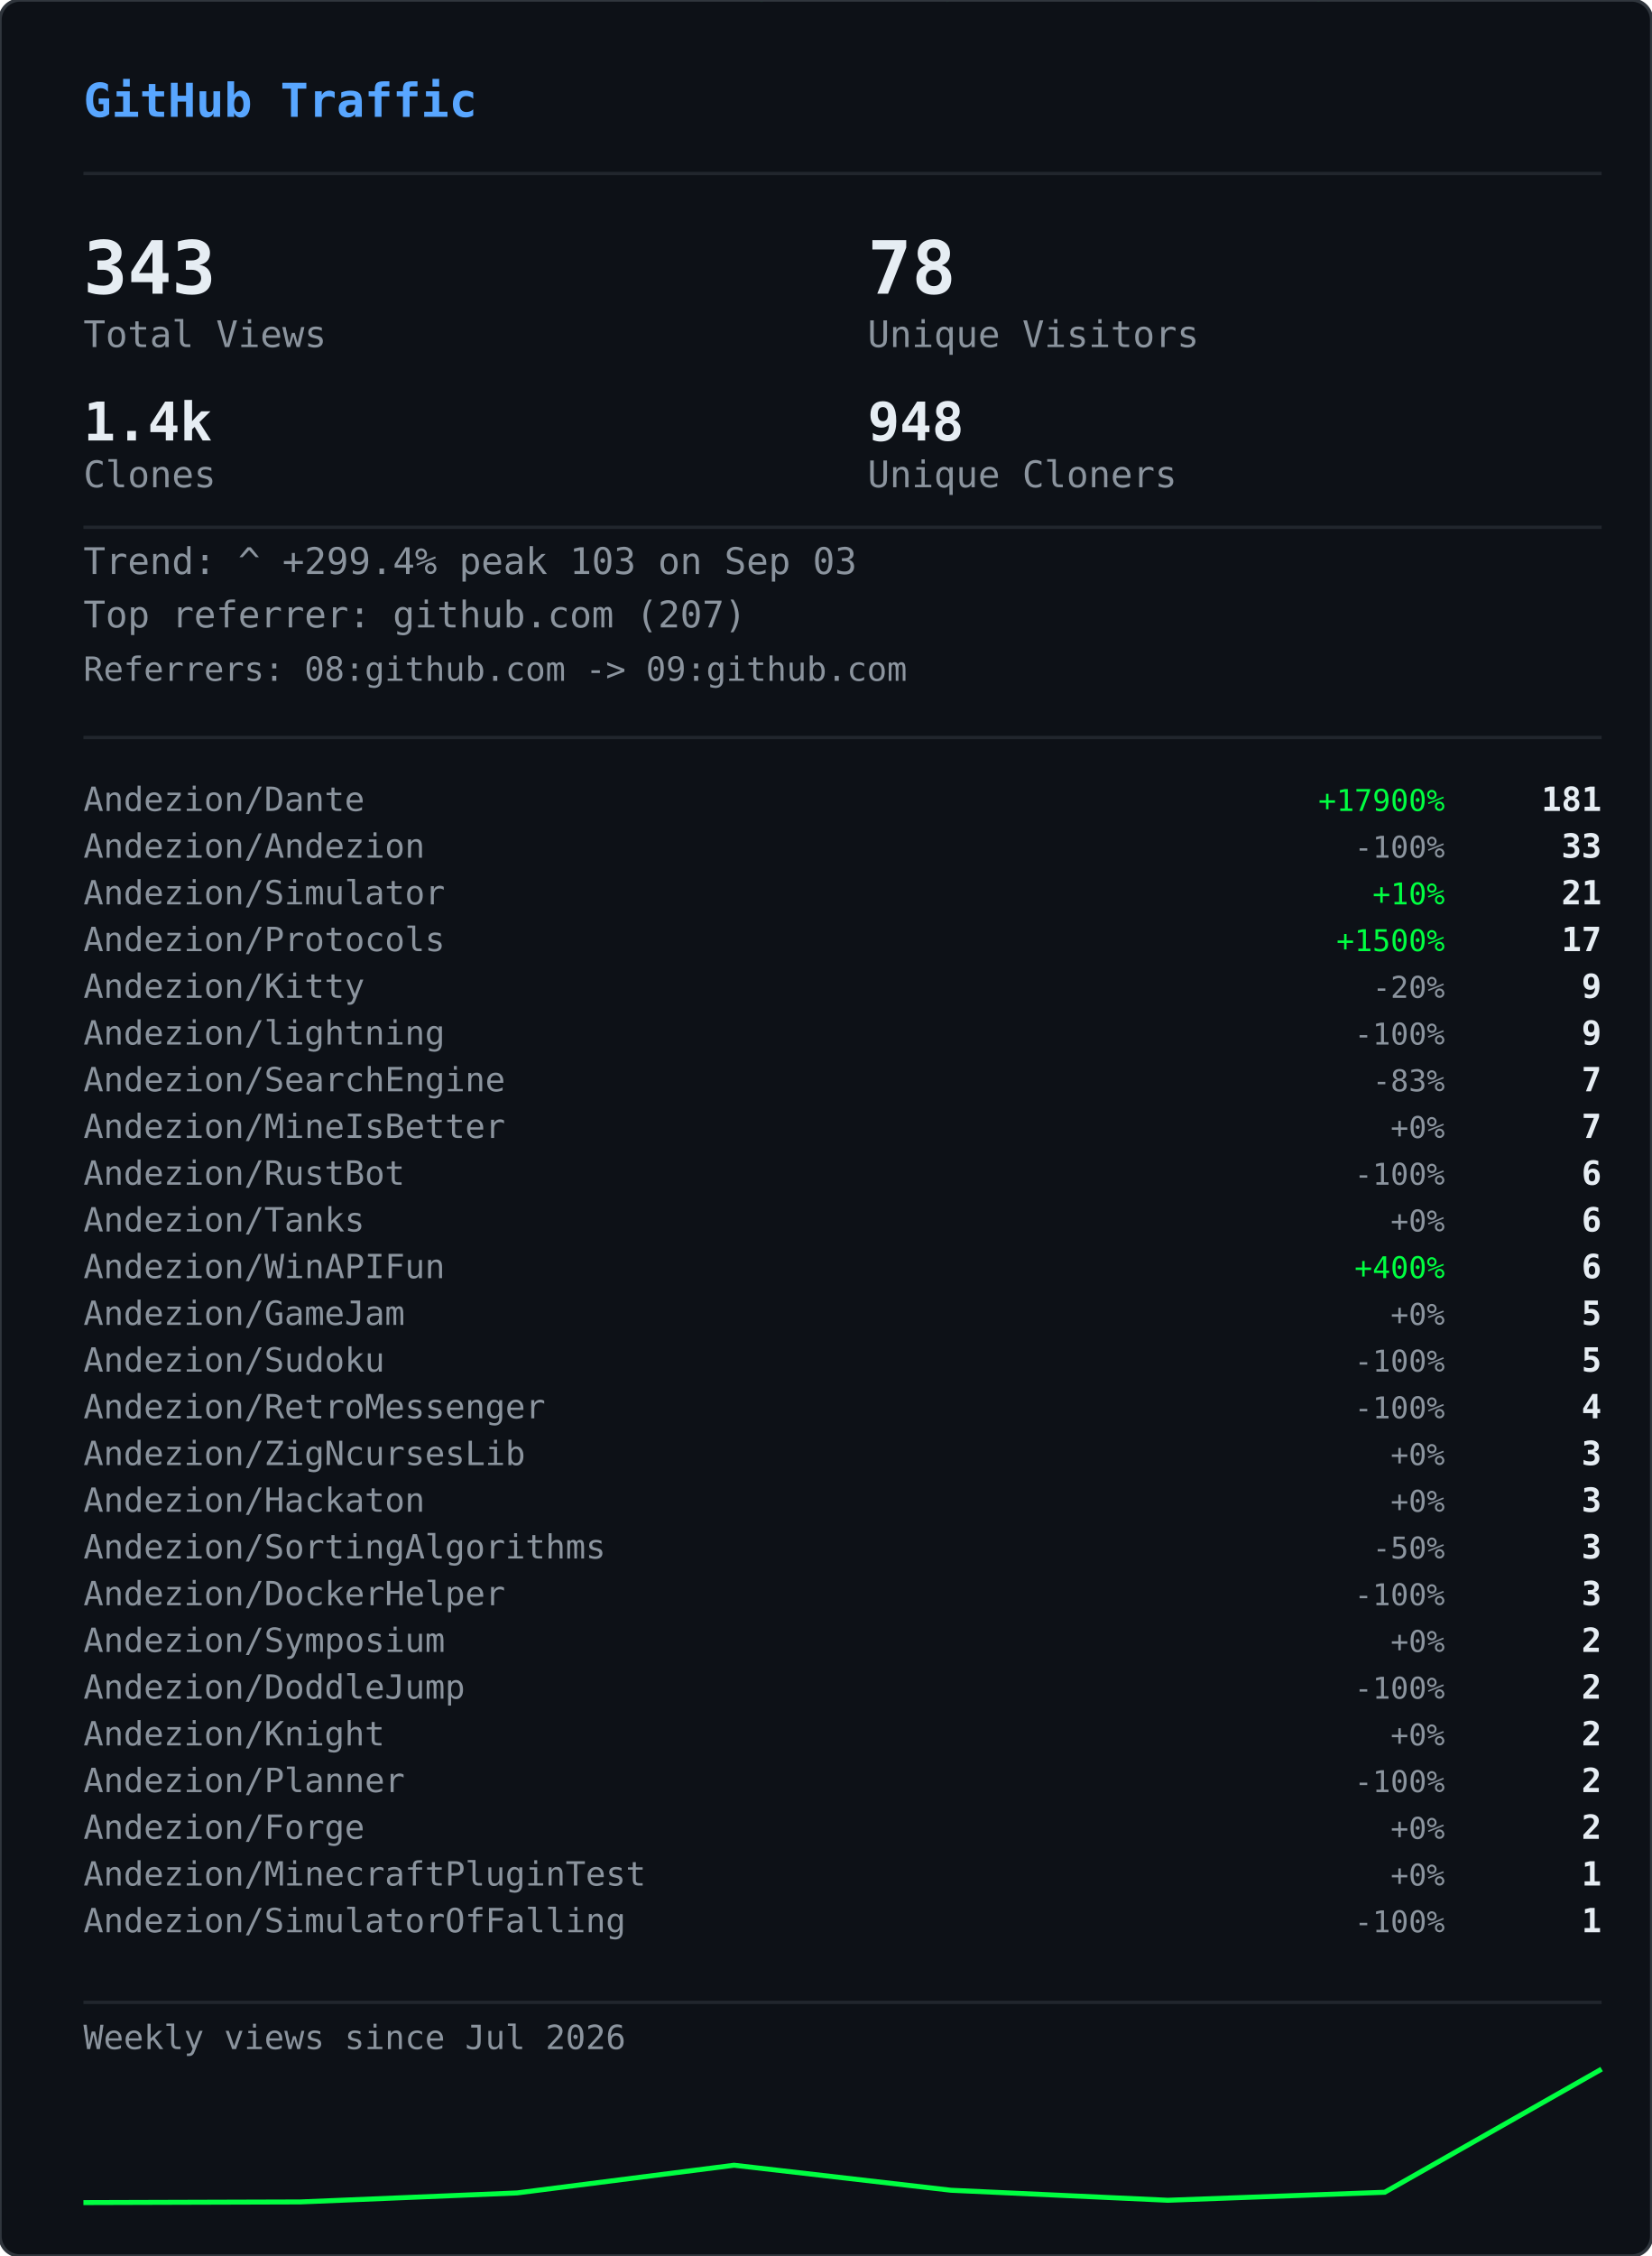
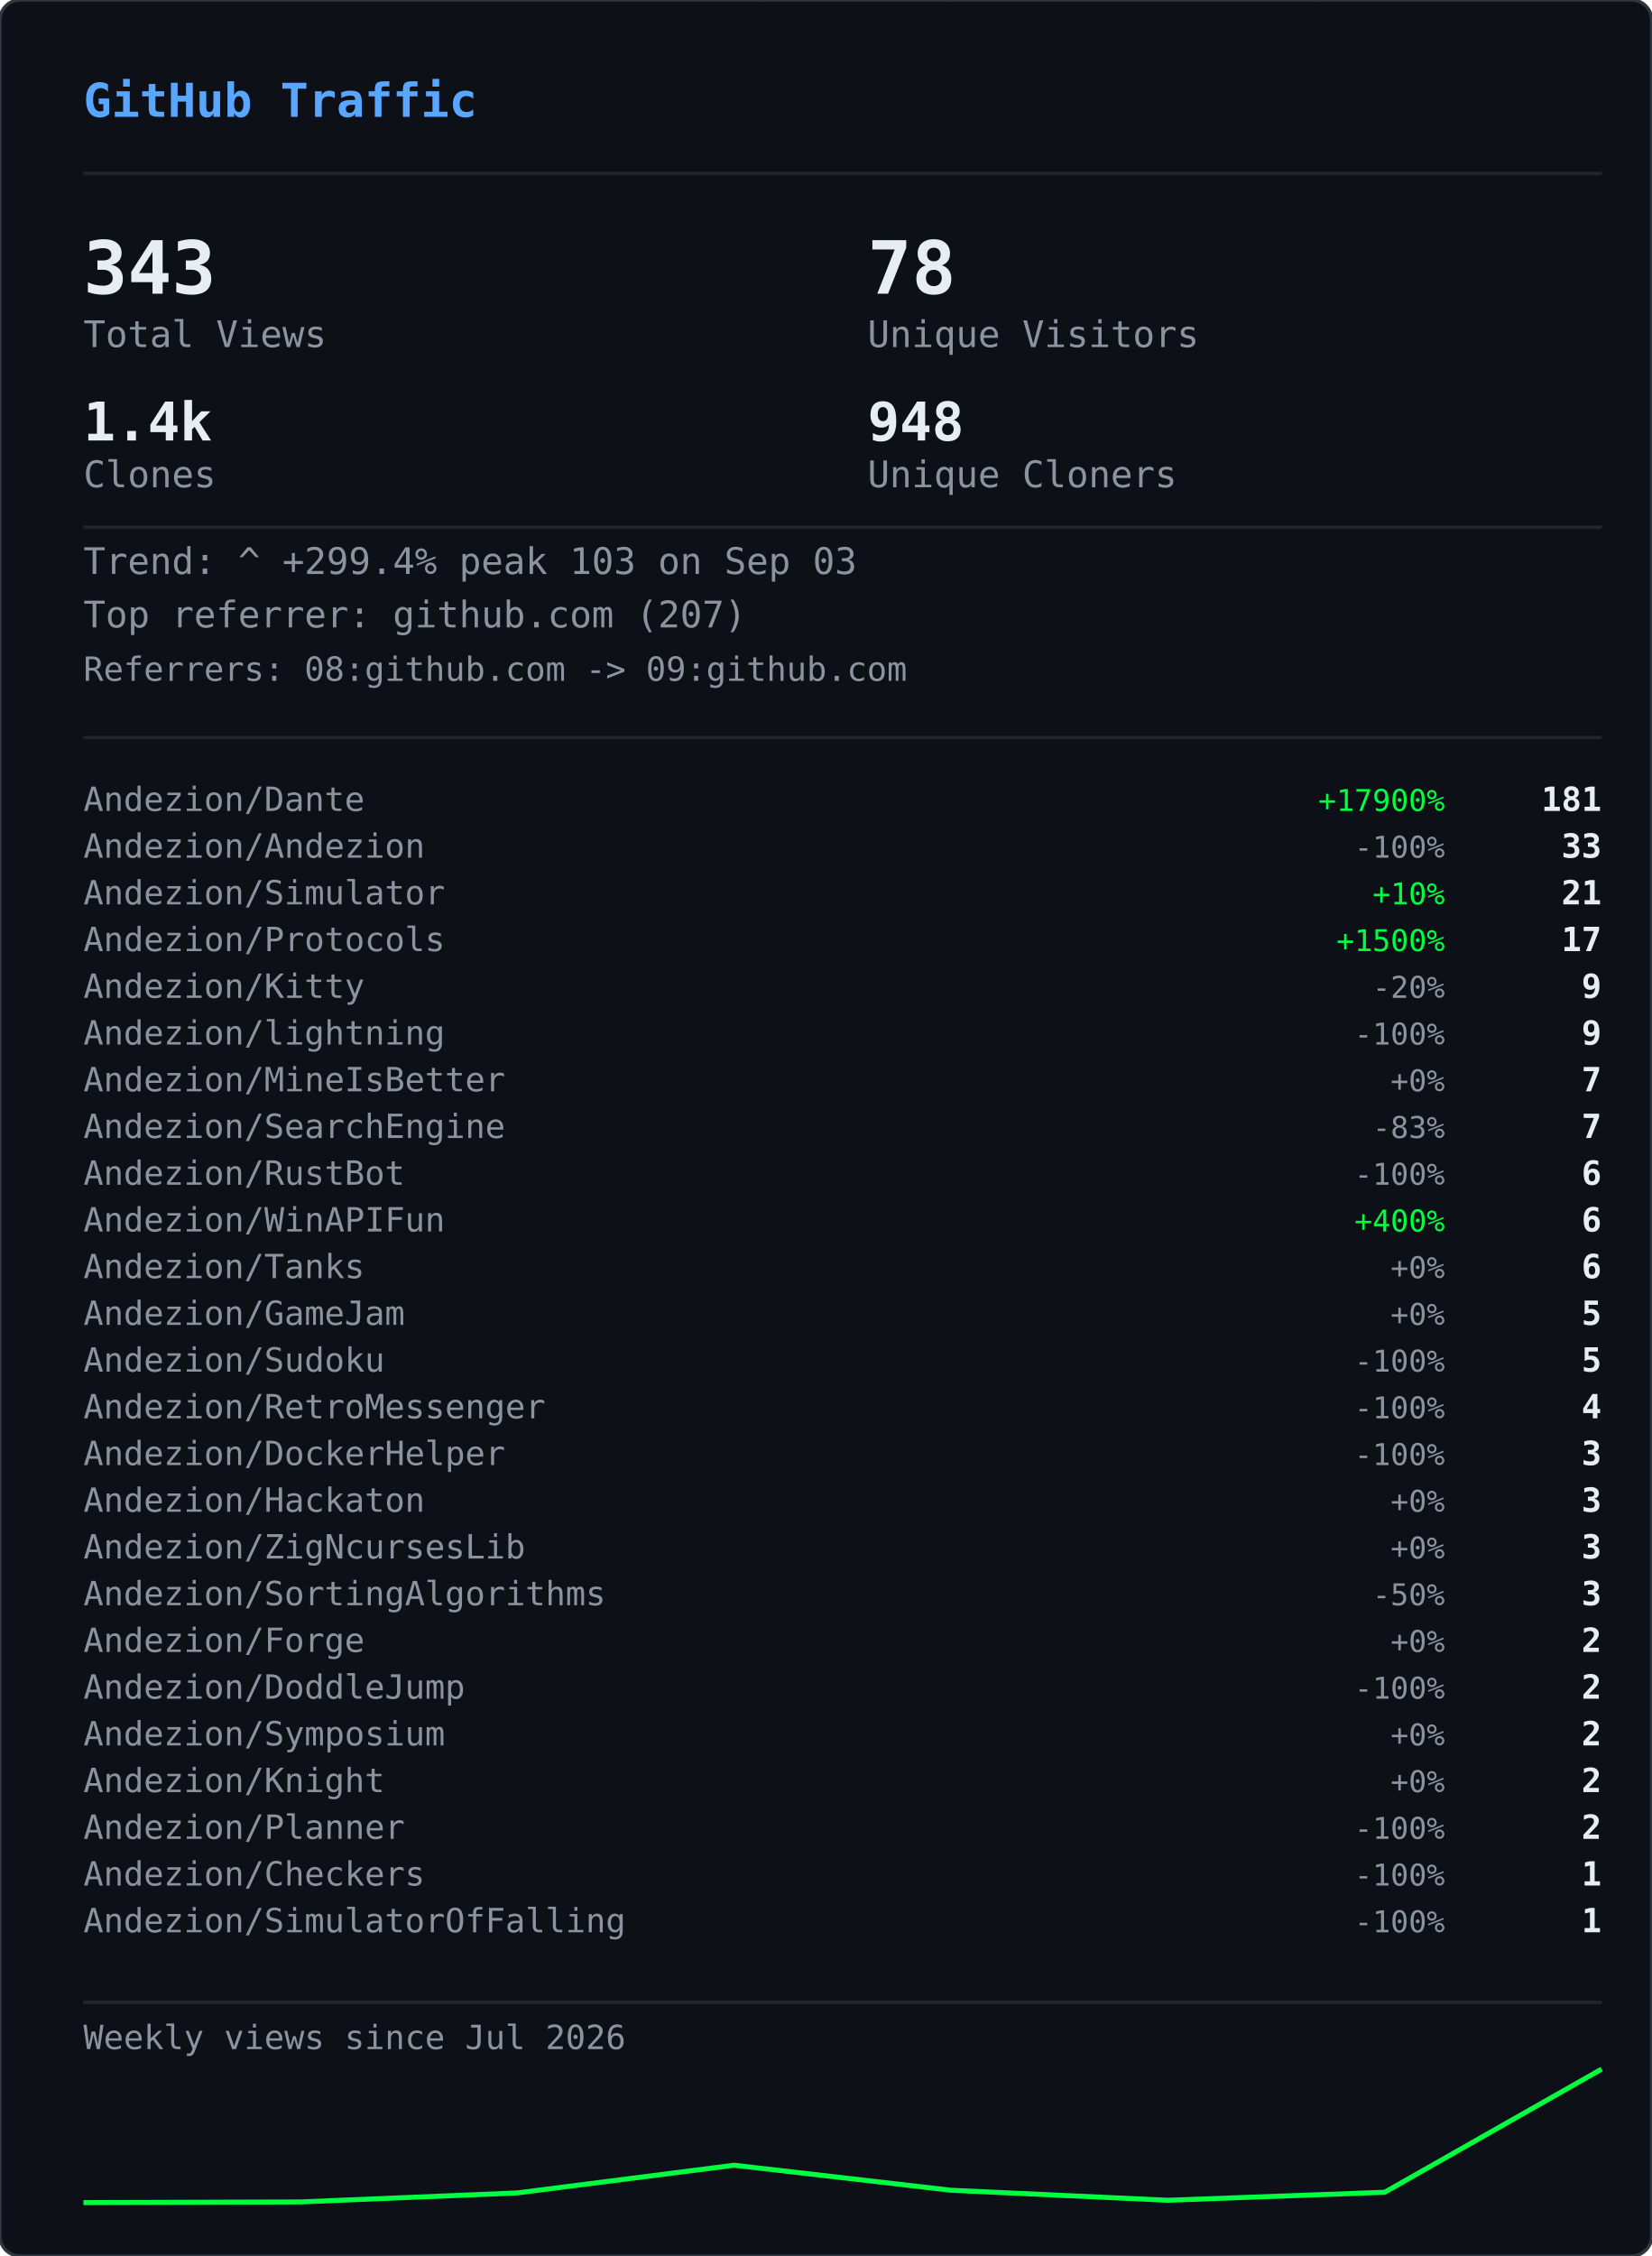
<svg xmlns="http://www.w3.org/2000/svg" width="495" height="676" viewBox="0 0 495 676">
  <defs>
    <clipPath id="gvs-clip">
      <rect width="495" height="676" rx="6" />
    </clipPath>
  </defs>
  <rect width="495" height="676" rx="6" fill="#0d1117" />
  <g clip-path="url(#gvs-clip)">
    <g opacity="0.22">
      <style>@keyframes gvs0{from{transform:translateY(-88px)}to{transform:translateY(690px)}}@keyframes gvs1{from{transform:translateY(-46px)}to{transform:translateY(690px)}}@keyframes gvs2{from{transform:translateY(-46px)}to{transform:translateY(690px)}}@keyframes gvs3{from{transform:translateY(-46px)}to{transform:translateY(690px)}}@keyframes gvs4{from{transform:translateY(-46px)}to{transform:translateY(690px)}}@keyframes gvs5{from{transform:translateY(-46px)}to{transform:translateY(690px)}}@keyframes gvs6{from{transform:translateY(-46px)}to{transform:translateY(690px)}}@keyframes gvs7{from{transform:translateY(-46px)}to{transform:translateY(690px)}}@keyframes gvs8{from{transform:translateY(-46px)}to{transform:translateY(690px)}}@keyframes gvs9{from{transform:translateY(-46px)}to{transform:translateY(690px)}}@keyframes gvs10{from{transform:translateY(-46px)}to{transform:translateY(690px)}}@keyframes gvs11{from{transform:translateY(-46px)}to{transform:translateY(690px)}}@keyframes gvs12{from{transform:translateY(-46px)}to{transform:translateY(690px)}}@keyframes gvs13{from{transform:translateY(-46px)}to{transform:translateY(690px)}}@keyframes gvs14{from{transform:translateY(-46px)}to{transform:translateY(690px)}}@keyframes gvs15{from{transform:translateY(-46px)}to{transform:translateY(690px)}}@keyframes gvs16{from{transform:translateY(-46px)}to{transform:translateY(690px)}}@keyframes gvs17{from{transform:translateY(-46px)}to{transform:translateY(690px)}}@keyframes gvs18{from{transform:translateY(-46px)}to{transform:translateY(690px)}}@keyframes gvs19{from{transform:translateY(-46px)}to{transform:translateY(690px)}}@keyframes gvs20{from{transform:translateY(-46px)}to{transform:translateY(690px)}}@keyframes gvs21{from{transform:translateY(-46px)}to{transform:translateY(690px)}}@keyframes gvs22{from{transform:translateY(-46px)}to{transform:translateY(690px)}}@keyframes gvs23{from{transform:translateY(-46px)}to{transform:translateY(690px)}}@keyframes gvs24{from{transform:translateY(-46px)}to{transform:translateY(690px)}}@keyframes gvs25{from{transform:translateY(-46px)}to{transform:translateY(690px)}}@keyframes gvs26{from{transform:translateY(-46px)}to{transform:translateY(690px)}}@keyframes gvs27{from{transform:translateY(-46px)}to{transform:translateY(690px)}}@keyframes gvs28{from{transform:translateY(-46px)}to{transform:translateY(690px)}}@keyframes gvs29{from{transform:translateY(-46px)}to{transform:translateY(690px)}}@keyframes gvs30{from{transform:translateY(-46px)}to{transform:translateY(690px)}}@keyframes gvs31{from{transform:translateY(-46px)}to{transform:translateY(690px)}}@keyframes gvs32{from{transform:translateY(-46px)}to{transform:translateY(690px)}}@keyframes gvs33{from{transform:translateY(-46px)}to{transform:translateY(690px)}}@keyframes gvs34{from{transform:translateY(-46px)}to{transform:translateY(690px)}}@keyframes gvs35{from{transform:translateY(-46px)}to{transform:translateY(690px)}}@keyframes gvs36{from{transform:translateY(-46px)}to{transform:translateY(690px)}}@keyframes gvs37{from{transform:translateY(-46px)}to{transform:translateY(690px)}}</style>
      <g style="animation:gvs0 1.67s linear infinite;animation-delay:-0.05s">
        <text x="137" y="0" font-family="monospace" font-size="12" fill="#00ff41">0</text>
        <text x="137" y="-14" font-family="monospace" font-size="12" fill="#00ff41" opacity="0.86">ﾂ</text>
        <text x="137" y="-28" font-family="monospace" font-size="12" fill="#00ff41" opacity="0.71">ｯ</text>
        <text x="137" y="-42" font-family="monospace" font-size="12" fill="#00ff41" opacity="0.57">ﾊ</text>
        <text x="137" y="-56" font-family="monospace" font-size="12" fill="#00ff41" opacity="0.43">ﾃ</text>
        <text x="137" y="-70" font-family="monospace" font-size="12" fill="#00ff41" opacity="0.29">ﾕ</text>
        <text x="137" y="-84" font-family="monospace" font-size="12" fill="#00ff41" opacity="0.14">ﾂ</text>
      </g>
      <g style="animation:gvs1 2.72s linear infinite;animation-delay:-1.68s">
        <text x="86" y="0" font-family="monospace" font-size="12" fill="#00ff41">ﾗ</text>
        <text x="86" y="-14" font-family="monospace" font-size="12" fill="#00ff41" opacity="0.75">ﾁ</text>
        <text x="86" y="-28" font-family="monospace" font-size="12" fill="#00ff41" opacity="0.50">ﾂ</text>
        <text x="86" y="-42" font-family="monospace" font-size="12" fill="#00ff41" opacity="0.25">ｳ</text>
      </g>
      <g style="animation:gvs2 3.03s linear infinite;animation-delay:-1.66s">
        <text x="281" y="0" font-family="monospace" font-size="12" fill="#00ff41">ｬ</text>
        <text x="281" y="-14" font-family="monospace" font-size="12" fill="#00ff41" opacity="0.75">ﾘ</text>
        <text x="281" y="-28" font-family="monospace" font-size="12" fill="#00ff41" opacity="0.50">1</text>
        <text x="281" y="-42" font-family="monospace" font-size="12" fill="#00ff41" opacity="0.25">ｬ</text>
      </g>
      <g style="animation:gvs3 2.69s linear infinite;animation-delay:-1.87s">
        <text x="224" y="0" font-family="monospace" font-size="12" fill="#00ff41">ｮ</text>
        <text x="224" y="-14" font-family="monospace" font-size="12" fill="#00ff41" opacity="0.75">ｴ</text>
        <text x="224" y="-28" font-family="monospace" font-size="12" fill="#00ff41" opacity="0.50">0</text>
        <text x="224" y="-42" font-family="monospace" font-size="12" fill="#00ff41" opacity="0.25">1</text>
      </g>
      <g style="animation:gvs4 2.88s linear infinite;animation-delay:-1.34s">
        <text x="460" y="0" font-family="monospace" font-size="12" fill="#00ff41">ｽ</text>
        <text x="460" y="-14" font-family="monospace" font-size="12" fill="#00ff41" opacity="0.75">4</text>
        <text x="460" y="-28" font-family="monospace" font-size="12" fill="#00ff41" opacity="0.50">ﾔ</text>
        <text x="460" y="-42" font-family="monospace" font-size="12" fill="#00ff41" opacity="0.25">5</text>
      </g>
      <g style="animation:gvs5 3.05s linear infinite;animation-delay:-2.98s">
        <text x="391" y="0" font-family="monospace" font-size="12" fill="#00ff41">ﾏ</text>
        <text x="391" y="-14" font-family="monospace" font-size="12" fill="#00ff41" opacity="0.75">ｮ</text>
        <text x="391" y="-28" font-family="monospace" font-size="12" fill="#00ff41" opacity="0.50">ｧ</text>
        <text x="391" y="-42" font-family="monospace" font-size="12" fill="#00ff41" opacity="0.25">ｩ</text>
      </g>
      <g style="animation:gvs6 3.03s linear infinite;animation-delay:-1.35s">
        <text x="143" y="0" font-family="monospace" font-size="12" fill="#00ff41">4</text>
        <text x="143" y="-14" font-family="monospace" font-size="12" fill="#00ff41" opacity="0.75">ﾈ</text>
        <text x="143" y="-28" font-family="monospace" font-size="12" fill="#00ff41" opacity="0.50">ｼ</text>
        <text x="143" y="-42" font-family="monospace" font-size="12" fill="#00ff41" opacity="0.25">ﾖ</text>
      </g>
      <g style="animation:gvs7 2.40s linear infinite;animation-delay:-0.96s">
        <text x="325" y="0" font-family="monospace" font-size="12" fill="#00ff41">ﾐ</text>
        <text x="325" y="-14" font-family="monospace" font-size="12" fill="#00ff41" opacity="0.75">0</text>
        <text x="325" y="-28" font-family="monospace" font-size="12" fill="#00ff41" opacity="0.50">ﾁ</text>
        <text x="325" y="-42" font-family="monospace" font-size="12" fill="#00ff41" opacity="0.25">ﾊ</text>
      </g>
      <g style="animation:gvs8 2.71s linear infinite;animation-delay:-1.26s">
        <text x="421" y="0" font-family="monospace" font-size="12" fill="#00ff41">ｾ</text>
        <text x="421" y="-14" font-family="monospace" font-size="12" fill="#00ff41" opacity="0.75">ｿ</text>
        <text x="421" y="-28" font-family="monospace" font-size="12" fill="#00ff41" opacity="0.50">ｧ</text>
        <text x="421" y="-42" font-family="monospace" font-size="12" fill="#00ff41" opacity="0.25">ﾐ</text>
      </g>
      <g style="animation:gvs9 3.12s linear infinite;animation-delay:-1.28s">
        <text x="429" y="0" font-family="monospace" font-size="12" fill="#00ff41">ｫ</text>
        <text x="429" y="-14" font-family="monospace" font-size="12" fill="#00ff41" opacity="0.75">ﾕ</text>
        <text x="429" y="-28" font-family="monospace" font-size="12" fill="#00ff41" opacity="0.50">ﾛ</text>
        <text x="429" y="-42" font-family="monospace" font-size="12" fill="#00ff41" opacity="0.25">ﾀ</text>
      </g>
      <g style="animation:gvs10 2.42s linear infinite;animation-delay:-0.51s">
        <text x="16" y="0" font-family="monospace" font-size="12" fill="#00ff41">ｭ</text>
        <text x="16" y="-14" font-family="monospace" font-size="12" fill="#00ff41" opacity="0.75">ﾏ</text>
        <text x="16" y="-28" font-family="monospace" font-size="12" fill="#00ff41" opacity="0.50">1</text>
        <text x="16" y="-42" font-family="monospace" font-size="12" fill="#00ff41" opacity="0.25">7</text>
      </g>
      <g style="animation:gvs11 1.93s linear infinite;animation-delay:-1.90s">
        <text x="410" y="0" font-family="monospace" font-size="12" fill="#00ff41">ｶ</text>
        <text x="410" y="-14" font-family="monospace" font-size="12" fill="#00ff41" opacity="0.75">ﾛ</text>
        <text x="410" y="-28" font-family="monospace" font-size="12" fill="#00ff41" opacity="0.50">ﾉ</text>
        <text x="410" y="-42" font-family="monospace" font-size="12" fill="#00ff41" opacity="0.25">ﾎ</text>
      </g>
      <g style="animation:gvs12 2.03s linear infinite;animation-delay:-0.87s">
        <text x="236" y="0" font-family="monospace" font-size="12" fill="#00ff41">3</text>
        <text x="236" y="-14" font-family="monospace" font-size="12" fill="#00ff41" opacity="0.75">ｵ</text>
        <text x="236" y="-28" font-family="monospace" font-size="12" fill="#00ff41" opacity="0.50">ﾑ</text>
        <text x="236" y="-42" font-family="monospace" font-size="12" fill="#00ff41" opacity="0.25">0</text>
      </g>
      <g style="animation:gvs13 1.99s linear infinite;animation-delay:-0.99s">
        <text x="477" y="0" font-family="monospace" font-size="12" fill="#00ff41">ｵ</text>
        <text x="477" y="-14" font-family="monospace" font-size="12" fill="#00ff41" opacity="0.75">1</text>
        <text x="477" y="-28" font-family="monospace" font-size="12" fill="#00ff41" opacity="0.50">ﾄ</text>
        <text x="477" y="-42" font-family="monospace" font-size="12" fill="#00ff41" opacity="0.25">ﾄ</text>
      </g>
      <g style="animation:gvs14 1.69s linear infinite;animation-delay:-1.24s">
        <text x="427" y="0" font-family="monospace" font-size="12" fill="#00ff41">ﾒ</text>
        <text x="427" y="-14" font-family="monospace" font-size="12" fill="#00ff41" opacity="0.75">ﾓ</text>
        <text x="427" y="-28" font-family="monospace" font-size="12" fill="#00ff41" opacity="0.50">ﾝ</text>
        <text x="427" y="-42" font-family="monospace" font-size="12" fill="#00ff41" opacity="0.25">ﾔ</text>
      </g>
      <g style="animation:gvs15 3.00s linear infinite;animation-delay:-1.14s">
        <text x="211" y="0" font-family="monospace" font-size="12" fill="#00ff41">7</text>
        <text x="211" y="-14" font-family="monospace" font-size="12" fill="#00ff41" opacity="0.75">ｿ</text>
        <text x="211" y="-28" font-family="monospace" font-size="12" fill="#00ff41" opacity="0.50">8</text>
        <text x="211" y="-42" font-family="monospace" font-size="12" fill="#00ff41" opacity="0.25">ﾜ</text>
      </g>
      <g style="animation:gvs16 3.08s linear infinite;animation-delay:-0.54s">
        <text x="447" y="0" font-family="monospace" font-size="12" fill="#00ff41">3</text>
        <text x="447" y="-14" font-family="monospace" font-size="12" fill="#00ff41" opacity="0.75">ｹ</text>
        <text x="447" y="-28" font-family="monospace" font-size="12" fill="#00ff41" opacity="0.50">ﾑ</text>
        <text x="447" y="-42" font-family="monospace" font-size="12" fill="#00ff41" opacity="0.25">ｱ</text>
      </g>
      <g style="animation:gvs17 2.12s linear infinite;animation-delay:-2.03s">
        <text x="22" y="0" font-family="monospace" font-size="12" fill="#00ff41">ｹ</text>
        <text x="22" y="-14" font-family="monospace" font-size="12" fill="#00ff41" opacity="0.75">2</text>
        <text x="22" y="-28" font-family="monospace" font-size="12" fill="#00ff41" opacity="0.50">ｬ</text>
        <text x="22" y="-42" font-family="monospace" font-size="12" fill="#00ff41" opacity="0.25">ﾉ</text>
      </g>
      <g style="animation:gvs18 1.96s linear infinite;animation-delay:-0.15s">
        <text x="449" y="0" font-family="monospace" font-size="12" fill="#00ff41">ﾋ</text>
        <text x="449" y="-14" font-family="monospace" font-size="12" fill="#00ff41" opacity="0.75">ｼ</text>
        <text x="449" y="-28" font-family="monospace" font-size="12" fill="#00ff41" opacity="0.50">ﾀ</text>
        <text x="449" y="-42" font-family="monospace" font-size="12" fill="#00ff41" opacity="0.25">ﾀ</text>
      </g>
      <g style="animation:gvs19 2.67s linear infinite;animation-delay:-1.19s">
        <text x="242" y="0" font-family="monospace" font-size="12" fill="#00ff41">9</text>
        <text x="242" y="-14" font-family="monospace" font-size="12" fill="#00ff41" opacity="0.75">ﾈ</text>
        <text x="242" y="-28" font-family="monospace" font-size="12" fill="#00ff41" opacity="0.50">ﾃ</text>
        <text x="242" y="-42" font-family="monospace" font-size="12" fill="#00ff41" opacity="0.25">ﾆ</text>
      </g>
      <g style="animation:gvs20 1.99s linear infinite;animation-delay:-1.62s">
        <text x="473" y="0" font-family="monospace" font-size="12" fill="#00ff41">6</text>
        <text x="473" y="-14" font-family="monospace" font-size="12" fill="#00ff41" opacity="0.75">ﾁ</text>
        <text x="473" y="-28" font-family="monospace" font-size="12" fill="#00ff41" opacity="0.50">ﾉ</text>
        <text x="473" y="-42" font-family="monospace" font-size="12" fill="#00ff41" opacity="0.25">ﾐ</text>
      </g>
      <g style="animation:gvs21 3.11s linear infinite;animation-delay:-0.23s">
        <text x="265" y="0" font-family="monospace" font-size="12" fill="#00ff41">ﾎ</text>
        <text x="265" y="-14" font-family="monospace" font-size="12" fill="#00ff41" opacity="0.75">ﾖ</text>
        <text x="265" y="-28" font-family="monospace" font-size="12" fill="#00ff41" opacity="0.50">ｦ</text>
        <text x="265" y="-42" font-family="monospace" font-size="12" fill="#00ff41" opacity="0.25">8</text>
      </g>
      <g style="animation:gvs22 2.01s linear infinite;animation-delay:-1.99s">
        <text x="33" y="0" font-family="monospace" font-size="12" fill="#00ff41">ﾂ</text>
        <text x="33" y="-14" font-family="monospace" font-size="12" fill="#00ff41" opacity="0.75">ｿ</text>
        <text x="33" y="-28" font-family="monospace" font-size="12" fill="#00ff41" opacity="0.50">ﾄ</text>
        <text x="33" y="-42" font-family="monospace" font-size="12" fill="#00ff41" opacity="0.25">ｿ</text>
      </g>
      <g style="animation:gvs23 1.90s linear infinite;animation-delay:-0.11s">
        <text x="438" y="0" font-family="monospace" font-size="12" fill="#00ff41">ﾍ</text>
        <text x="438" y="-14" font-family="monospace" font-size="12" fill="#00ff41" opacity="0.75">ｲ</text>
        <text x="438" y="-28" font-family="monospace" font-size="12" fill="#00ff41" opacity="0.50">ﾔ</text>
        <text x="438" y="-42" font-family="monospace" font-size="12" fill="#00ff41" opacity="0.25">ｱ</text>
      </g>
      <g style="animation:gvs24 2.10s linear infinite;animation-delay:-1.65s">
        <text x="333" y="0" font-family="monospace" font-size="12" fill="#00ff41">ｳ</text>
        <text x="333" y="-14" font-family="monospace" font-size="12" fill="#00ff41" opacity="0.75">ｶ</text>
        <text x="333" y="-28" font-family="monospace" font-size="12" fill="#00ff41" opacity="0.50">ﾝ</text>
        <text x="333" y="-42" font-family="monospace" font-size="12" fill="#00ff41" opacity="0.25">7</text>
      </g>
      <g style="animation:gvs25 1.60s linear infinite;animation-delay:-1.24s">
        <text x="332" y="0" font-family="monospace" font-size="12" fill="#00ff41">ｧ</text>
        <text x="332" y="-14" font-family="monospace" font-size="12" fill="#00ff41" opacity="0.75">0</text>
        <text x="332" y="-28" font-family="monospace" font-size="12" fill="#00ff41" opacity="0.50">ｩ</text>
        <text x="332" y="-42" font-family="monospace" font-size="12" fill="#00ff41" opacity="0.25">6</text>
      </g>
      <g style="animation:gvs26 1.99s linear infinite;animation-delay:-1.57s">
        <text x="436" y="0" font-family="monospace" font-size="12" fill="#00ff41">ﾁ</text>
        <text x="436" y="-14" font-family="monospace" font-size="12" fill="#00ff41" opacity="0.75">0</text>
        <text x="436" y="-28" font-family="monospace" font-size="12" fill="#00ff41" opacity="0.50">ﾂ</text>
        <text x="436" y="-42" font-family="monospace" font-size="12" fill="#00ff41" opacity="0.25">6</text>
      </g>
      <g style="animation:gvs27 2.09s linear infinite;animation-delay:-1.30s">
        <text x="106" y="0" font-family="monospace" font-size="12" fill="#00ff41">ﾉ</text>
        <text x="106" y="-14" font-family="monospace" font-size="12" fill="#00ff41" opacity="0.75">1</text>
        <text x="106" y="-28" font-family="monospace" font-size="12" fill="#00ff41" opacity="0.50">5</text>
        <text x="106" y="-42" font-family="monospace" font-size="12" fill="#00ff41" opacity="0.25">ﾔ</text>
      </g>
      <g style="animation:gvs28 1.71s linear infinite;animation-delay:-0.96s">
        <text x="186" y="0" font-family="monospace" font-size="12" fill="#00ff41">ｱ</text>
        <text x="186" y="-14" font-family="monospace" font-size="12" fill="#00ff41" opacity="0.75">7</text>
        <text x="186" y="-28" font-family="monospace" font-size="12" fill="#00ff41" opacity="0.50">ﾝ</text>
        <text x="186" y="-42" font-family="monospace" font-size="12" fill="#00ff41" opacity="0.25">ｫ</text>
      </g>
      <g style="animation:gvs29 2.08s linear infinite;animation-delay:-1.95s">
        <text x="392" y="0" font-family="monospace" font-size="12" fill="#00ff41">ﾈ</text>
        <text x="392" y="-14" font-family="monospace" font-size="12" fill="#00ff41" opacity="0.75">3</text>
        <text x="392" y="-28" font-family="monospace" font-size="12" fill="#00ff41" opacity="0.50">5</text>
        <text x="392" y="-42" font-family="monospace" font-size="12" fill="#00ff41" opacity="0.25">ﾐ</text>
      </g>
      <g style="animation:gvs30 2.34s linear infinite;animation-delay:-1.70s">
        <text x="21" y="0" font-family="monospace" font-size="12" fill="#00ff41">ﾋ</text>
        <text x="21" y="-14" font-family="monospace" font-size="12" fill="#00ff41" opacity="0.75">ﾂ</text>
        <text x="21" y="-28" font-family="monospace" font-size="12" fill="#00ff41" opacity="0.50">ﾄ</text>
        <text x="21" y="-42" font-family="monospace" font-size="12" fill="#00ff41" opacity="0.25">ﾃ</text>
      </g>
      <g style="animation:gvs31 3.17s linear infinite;animation-delay:-2.99s">
        <text x="380" y="0" font-family="monospace" font-size="12" fill="#00ff41">9</text>
        <text x="380" y="-14" font-family="monospace" font-size="12" fill="#00ff41" opacity="0.75">ﾗ</text>
        <text x="380" y="-28" font-family="monospace" font-size="12" fill="#00ff41" opacity="0.50">1</text>
        <text x="380" y="-42" font-family="monospace" font-size="12" fill="#00ff41" opacity="0.25">ﾉ</text>
      </g>
      <g style="animation:gvs32 2.11s linear infinite;animation-delay:-0.42s">
        <text x="175" y="0" font-family="monospace" font-size="12" fill="#00ff41">ﾏ</text>
        <text x="175" y="-14" font-family="monospace" font-size="12" fill="#00ff41" opacity="0.75">ﾜ</text>
        <text x="175" y="-28" font-family="monospace" font-size="12" fill="#00ff41" opacity="0.50">ｬ</text>
        <text x="175" y="-42" font-family="monospace" font-size="12" fill="#00ff41" opacity="0.25">ｼ</text>
      </g>
      <g style="animation:gvs33 2.00s linear infinite;animation-delay:-0.21s">
        <text x="27" y="0" font-family="monospace" font-size="12" fill="#00ff41">ｷ</text>
        <text x="27" y="-14" font-family="monospace" font-size="12" fill="#00ff41" opacity="0.75">ｬ</text>
        <text x="27" y="-28" font-family="monospace" font-size="12" fill="#00ff41" opacity="0.50">ﾔ</text>
        <text x="27" y="-42" font-family="monospace" font-size="12" fill="#00ff41" opacity="0.25">ｸ</text>
      </g>
      <g style="animation:gvs34 2.44s linear infinite;animation-delay:-0.28s">
        <text x="118" y="0" font-family="monospace" font-size="12" fill="#00ff41">ｸ</text>
        <text x="118" y="-14" font-family="monospace" font-size="12" fill="#00ff41" opacity="0.75">2</text>
        <text x="118" y="-28" font-family="monospace" font-size="12" fill="#00ff41" opacity="0.50">ﾋ</text>
        <text x="118" y="-42" font-family="monospace" font-size="12" fill="#00ff41" opacity="0.25">2</text>
      </g>
      <g style="animation:gvs35 2.06s linear infinite;animation-delay:-1.93s">
        <text x="199" y="0" font-family="monospace" font-size="12" fill="#00ff41">ｾ</text>
        <text x="199" y="-14" font-family="monospace" font-size="12" fill="#00ff41" opacity="0.75">ｷ</text>
        <text x="199" y="-28" font-family="monospace" font-size="12" fill="#00ff41" opacity="0.50">ﾙ</text>
        <text x="199" y="-42" font-family="monospace" font-size="12" fill="#00ff41" opacity="0.25">ｳ</text>
      </g>
      <g style="animation:gvs36 2.01s linear infinite;animation-delay:-1.97s">
        <text x="443" y="0" font-family="monospace" font-size="12" fill="#00ff41">3</text>
        <text x="443" y="-14" font-family="monospace" font-size="12" fill="#00ff41" opacity="0.75">ﾄ</text>
        <text x="443" y="-28" font-family="monospace" font-size="12" fill="#00ff41" opacity="0.50">ﾚ</text>
        <text x="443" y="-42" font-family="monospace" font-size="12" fill="#00ff41" opacity="0.25">0</text>
      </g>
      <g style="animation:gvs37 2.30s linear infinite;animation-delay:-0.53s">
        <text x="172" y="0" font-family="monospace" font-size="12" fill="#00ff41">ﾚ</text>
        <text x="172" y="-14" font-family="monospace" font-size="12" fill="#00ff41" opacity="0.75">ｬ</text>
        <text x="172" y="-28" font-family="monospace" font-size="12" fill="#00ff41" opacity="0.50">ﾄ</text>
        <text x="172" y="-42" font-family="monospace" font-size="12" fill="#00ff41" opacity="0.25">ｭ</text>
      </g>
    </g>
  </g>
  <rect width="495" height="676" rx="6" fill="none" stroke="#30363d" stroke-width="1" />
  <text x="25" y="35" font-family="monospace" font-size="14" font-weight="600" fill="#58a6ff">GitHub Traffic</text>
  <line x1="25" y1="52" x2="480" y2="52" stroke="#21262d" stroke-width="1" />
  <text x="25" y="88" font-family="monospace" font-size="22" font-weight="700" fill="#e6edf3">343</text>
  <text x="25" y="104" font-family="monospace" font-size="11" fill="#8b949e">Total Views</text>
  <text x="260" y="88" font-family="monospace" font-size="22" font-weight="700" fill="#e6edf3">78</text>
  <text x="260" y="104" font-family="monospace" font-size="11" fill="#8b949e">Unique Visitors</text>
  <text x="25" y="132" font-family="monospace" font-size="16" font-weight="700" fill="#e6edf3">1.4k</text>
  <text x="25" y="146" font-family="monospace" font-size="11" fill="#8b949e">Clones</text>
  <text x="260" y="132" font-family="monospace" font-size="16" font-weight="700" fill="#e6edf3">948</text>
  <text x="260" y="146" font-family="monospace" font-size="11" fill="#8b949e">Unique Cloners</text>
  <line x1="25" y1="158" x2="480" y2="158" stroke="#21262d" stroke-width="1" />
  <text x="25" y="172" font-family="monospace" font-size="11" fill="#8b949e">Trend: ^ +299.4%  peak 103 on Sep 03</text>
  <text x="25" y="188" font-family="monospace" font-size="11" fill="#8b949e">Top referrer: github.com (207)</text>
  <text x="25" y="204" font-family="monospace" font-size="10" fill="#8b949e">Referrers: 08:github.com -&gt; 09:github.com</text>
  <line x1="25" y1="221" x2="480" y2="221" stroke="#21262d" stroke-width="1" />
  <text x="25" y="243" font-family="monospace" font-size="10" fill="#8b949e">Andezion/Dante</text>
  <text x="433" y="243" font-family="monospace" font-size="9" fill="#00ff41" text-anchor="end">+17900%</text>
  <text x="480" y="243" font-family="monospace" font-size="10" font-weight="600" fill="#e6edf3" text-anchor="end">181</text>
  <text x="25" y="257" font-family="monospace" font-size="10" fill="#8b949e">Andezion/Andezion</text>
  <text x="433" y="257" font-family="monospace" font-size="9" fill="#8b949e" text-anchor="end">-100%</text>
  <text x="480" y="257" font-family="monospace" font-size="10" font-weight="600" fill="#e6edf3" text-anchor="end">33</text>
  <text x="25" y="271" font-family="monospace" font-size="10" fill="#8b949e">Andezion/Simulator</text>
  <text x="433" y="271" font-family="monospace" font-size="9" fill="#00ff41" text-anchor="end">+10%</text>
  <text x="480" y="271" font-family="monospace" font-size="10" font-weight="600" fill="#e6edf3" text-anchor="end">21</text>
  <text x="25" y="285" font-family="monospace" font-size="10" fill="#8b949e">Andezion/Protocols</text>
  <text x="433" y="285" font-family="monospace" font-size="9" fill="#00ff41" text-anchor="end">+1500%</text>
  <text x="480" y="285" font-family="monospace" font-size="10" font-weight="600" fill="#e6edf3" text-anchor="end">17</text>
  <text x="25" y="299" font-family="monospace" font-size="10" fill="#8b949e">Andezion/Kitty</text>
  <text x="433" y="299" font-family="monospace" font-size="9" fill="#8b949e" text-anchor="end">-20%</text>
  <text x="480" y="299" font-family="monospace" font-size="10" font-weight="600" fill="#e6edf3" text-anchor="end">9</text>
  <text x="25" y="313" font-family="monospace" font-size="10" fill="#8b949e">Andezion/lightning</text>
  <text x="433" y="313" font-family="monospace" font-size="9" fill="#8b949e" text-anchor="end">-100%</text>
  <text x="480" y="313" font-family="monospace" font-size="10" font-weight="600" fill="#e6edf3" text-anchor="end">9</text>
-   <text x="25" y="327" font-family="monospace" font-size="10" fill="#8b949e">Andezion/SearchEngine</text>
-   <text x="433" y="327" font-family="monospace" font-size="9" fill="#8b949e" text-anchor="end">-83%</text>
+   <text x="25" y="327" font-family="monospace" font-size="10" fill="#8b949e">Andezion/MineIsBetter</text>
+   <text x="433" y="327" font-family="monospace" font-size="9" fill="#8b949e" text-anchor="end">+0%</text>
  <text x="480" y="327" font-family="monospace" font-size="10" font-weight="600" fill="#e6edf3" text-anchor="end">7</text>
-   <text x="25" y="341" font-family="monospace" font-size="10" fill="#8b949e">Andezion/MineIsBetter</text>
-   <text x="433" y="341" font-family="monospace" font-size="9" fill="#8b949e" text-anchor="end">+0%</text>
+   <text x="25" y="341" font-family="monospace" font-size="10" fill="#8b949e">Andezion/SearchEngine</text>
+   <text x="433" y="341" font-family="monospace" font-size="9" fill="#8b949e" text-anchor="end">-83%</text>
  <text x="480" y="341" font-family="monospace" font-size="10" font-weight="600" fill="#e6edf3" text-anchor="end">7</text>
  <text x="25" y="355" font-family="monospace" font-size="10" fill="#8b949e">Andezion/RustBot</text>
  <text x="433" y="355" font-family="monospace" font-size="9" fill="#8b949e" text-anchor="end">-100%</text>
  <text x="480" y="355" font-family="monospace" font-size="10" font-weight="600" fill="#e6edf3" text-anchor="end">6</text>
-   <text x="25" y="369" font-family="monospace" font-size="10" fill="#8b949e">Andezion/Tanks</text>
-   <text x="433" y="369" font-family="monospace" font-size="9" fill="#8b949e" text-anchor="end">+0%</text>
+   <text x="25" y="369" font-family="monospace" font-size="10" fill="#8b949e">Andezion/WinAPIFun</text>
+   <text x="433" y="369" font-family="monospace" font-size="9" fill="#00ff41" text-anchor="end">+400%</text>
  <text x="480" y="369" font-family="monospace" font-size="10" font-weight="600" fill="#e6edf3" text-anchor="end">6</text>
-   <text x="25" y="383" font-family="monospace" font-size="10" fill="#8b949e">Andezion/WinAPIFun</text>
-   <text x="433" y="383" font-family="monospace" font-size="9" fill="#00ff41" text-anchor="end">+400%</text>
+   <text x="25" y="383" font-family="monospace" font-size="10" fill="#8b949e">Andezion/Tanks</text>
+   <text x="433" y="383" font-family="monospace" font-size="9" fill="#8b949e" text-anchor="end">+0%</text>
  <text x="480" y="383" font-family="monospace" font-size="10" font-weight="600" fill="#e6edf3" text-anchor="end">6</text>
  <text x="25" y="397" font-family="monospace" font-size="10" fill="#8b949e">Andezion/GameJam</text>
  <text x="433" y="397" font-family="monospace" font-size="9" fill="#8b949e" text-anchor="end">+0%</text>
  <text x="480" y="397" font-family="monospace" font-size="10" font-weight="600" fill="#e6edf3" text-anchor="end">5</text>
  <text x="25" y="411" font-family="monospace" font-size="10" fill="#8b949e">Andezion/Sudoku</text>
  <text x="433" y="411" font-family="monospace" font-size="9" fill="#8b949e" text-anchor="end">-100%</text>
  <text x="480" y="411" font-family="monospace" font-size="10" font-weight="600" fill="#e6edf3" text-anchor="end">5</text>
  <text x="25" y="425" font-family="monospace" font-size="10" fill="#8b949e">Andezion/RetroMessenger</text>
  <text x="433" y="425" font-family="monospace" font-size="9" fill="#8b949e" text-anchor="end">-100%</text>
  <text x="480" y="425" font-family="monospace" font-size="10" font-weight="600" fill="#e6edf3" text-anchor="end">4</text>
-   <text x="25" y="439" font-family="monospace" font-size="10" fill="#8b949e">Andezion/ZigNcursesLib</text>
-   <text x="433" y="439" font-family="monospace" font-size="9" fill="#8b949e" text-anchor="end">+0%</text>
+   <text x="25" y="439" font-family="monospace" font-size="10" fill="#8b949e">Andezion/DockerHelper</text>
+   <text x="433" y="439" font-family="monospace" font-size="9" fill="#8b949e" text-anchor="end">-100%</text>
  <text x="480" y="439" font-family="monospace" font-size="10" font-weight="600" fill="#e6edf3" text-anchor="end">3</text>
  <text x="25" y="453" font-family="monospace" font-size="10" fill="#8b949e">Andezion/Hackaton</text>
  <text x="433" y="453" font-family="monospace" font-size="9" fill="#8b949e" text-anchor="end">+0%</text>
  <text x="480" y="453" font-family="monospace" font-size="10" font-weight="600" fill="#e6edf3" text-anchor="end">3</text>
-   <text x="25" y="467" font-family="monospace" font-size="10" fill="#8b949e">Andezion/SortingAlgorithms</text>
-   <text x="433" y="467" font-family="monospace" font-size="9" fill="#8b949e" text-anchor="end">-50%</text>
+   <text x="25" y="467" font-family="monospace" font-size="10" fill="#8b949e">Andezion/ZigNcursesLib</text>
+   <text x="433" y="467" font-family="monospace" font-size="9" fill="#8b949e" text-anchor="end">+0%</text>
  <text x="480" y="467" font-family="monospace" font-size="10" font-weight="600" fill="#e6edf3" text-anchor="end">3</text>
-   <text x="25" y="481" font-family="monospace" font-size="10" fill="#8b949e">Andezion/DockerHelper</text>
-   <text x="433" y="481" font-family="monospace" font-size="9" fill="#8b949e" text-anchor="end">-100%</text>
+   <text x="25" y="481" font-family="monospace" font-size="10" fill="#8b949e">Andezion/SortingAlgorithms</text>
+   <text x="433" y="481" font-family="monospace" font-size="9" fill="#8b949e" text-anchor="end">-50%</text>
  <text x="480" y="481" font-family="monospace" font-size="10" font-weight="600" fill="#e6edf3" text-anchor="end">3</text>
-   <text x="25" y="495" font-family="monospace" font-size="10" fill="#8b949e">Andezion/Symposium</text>
+   <text x="25" y="495" font-family="monospace" font-size="10" fill="#8b949e">Andezion/Forge</text>
  <text x="433" y="495" font-family="monospace" font-size="9" fill="#8b949e" text-anchor="end">+0%</text>
  <text x="480" y="495" font-family="monospace" font-size="10" font-weight="600" fill="#e6edf3" text-anchor="end">2</text>
  <text x="25" y="509" font-family="monospace" font-size="10" fill="#8b949e">Andezion/DoddleJump</text>
  <text x="433" y="509" font-family="monospace" font-size="9" fill="#8b949e" text-anchor="end">-100%</text>
  <text x="480" y="509" font-family="monospace" font-size="10" font-weight="600" fill="#e6edf3" text-anchor="end">2</text>
-   <text x="25" y="523" font-family="monospace" font-size="10" fill="#8b949e">Andezion/Knight</text>
+   <text x="25" y="523" font-family="monospace" font-size="10" fill="#8b949e">Andezion/Symposium</text>
  <text x="433" y="523" font-family="monospace" font-size="9" fill="#8b949e" text-anchor="end">+0%</text>
  <text x="480" y="523" font-family="monospace" font-size="10" font-weight="600" fill="#e6edf3" text-anchor="end">2</text>
-   <text x="25" y="537" font-family="monospace" font-size="10" fill="#8b949e">Andezion/Planner</text>
-   <text x="433" y="537" font-family="monospace" font-size="9" fill="#8b949e" text-anchor="end">-100%</text>
+   <text x="25" y="537" font-family="monospace" font-size="10" fill="#8b949e">Andezion/Knight</text>
+   <text x="433" y="537" font-family="monospace" font-size="9" fill="#8b949e" text-anchor="end">+0%</text>
  <text x="480" y="537" font-family="monospace" font-size="10" font-weight="600" fill="#e6edf3" text-anchor="end">2</text>
-   <text x="25" y="551" font-family="monospace" font-size="10" fill="#8b949e">Andezion/Forge</text>
-   <text x="433" y="551" font-family="monospace" font-size="9" fill="#8b949e" text-anchor="end">+0%</text>
+   <text x="25" y="551" font-family="monospace" font-size="10" fill="#8b949e">Andezion/Planner</text>
+   <text x="433" y="551" font-family="monospace" font-size="9" fill="#8b949e" text-anchor="end">-100%</text>
  <text x="480" y="551" font-family="monospace" font-size="10" font-weight="600" fill="#e6edf3" text-anchor="end">2</text>
-   <text x="25" y="565" font-family="monospace" font-size="10" fill="#8b949e">Andezion/MinecraftPluginTest</text>
-   <text x="433" y="565" font-family="monospace" font-size="9" fill="#8b949e" text-anchor="end">+0%</text>
+   <text x="25" y="565" font-family="monospace" font-size="10" fill="#8b949e">Andezion/Checkers</text>
+   <text x="433" y="565" font-family="monospace" font-size="9" fill="#8b949e" text-anchor="end">-100%</text>
  <text x="480" y="565" font-family="monospace" font-size="10" font-weight="600" fill="#e6edf3" text-anchor="end">1</text>
  <text x="25" y="579" font-family="monospace" font-size="10" fill="#8b949e">Andezion/SimulatorOfFalling</text>
  <text x="433" y="579" font-family="monospace" font-size="9" fill="#8b949e" text-anchor="end">-100%</text>
  <text x="480" y="579" font-family="monospace" font-size="10" font-weight="600" fill="#e6edf3" text-anchor="end">1</text>
  <line x1="25" y1="600" x2="480" y2="600" stroke="#21262d" stroke-width="1" />
  <text x="25" y="614" font-family="monospace" font-size="10" fill="#8b949e">Weekly views since Jul 2026</text>
  <polyline points="25.0,660.0 90.0,659.8 155.0,657.1 220.0,648.8 285.0,656.3 350.0,659.3 415.0,656.9 480.0,620.0" fill="none" stroke="#00ff41" stroke-width="1.5" />
</svg>
